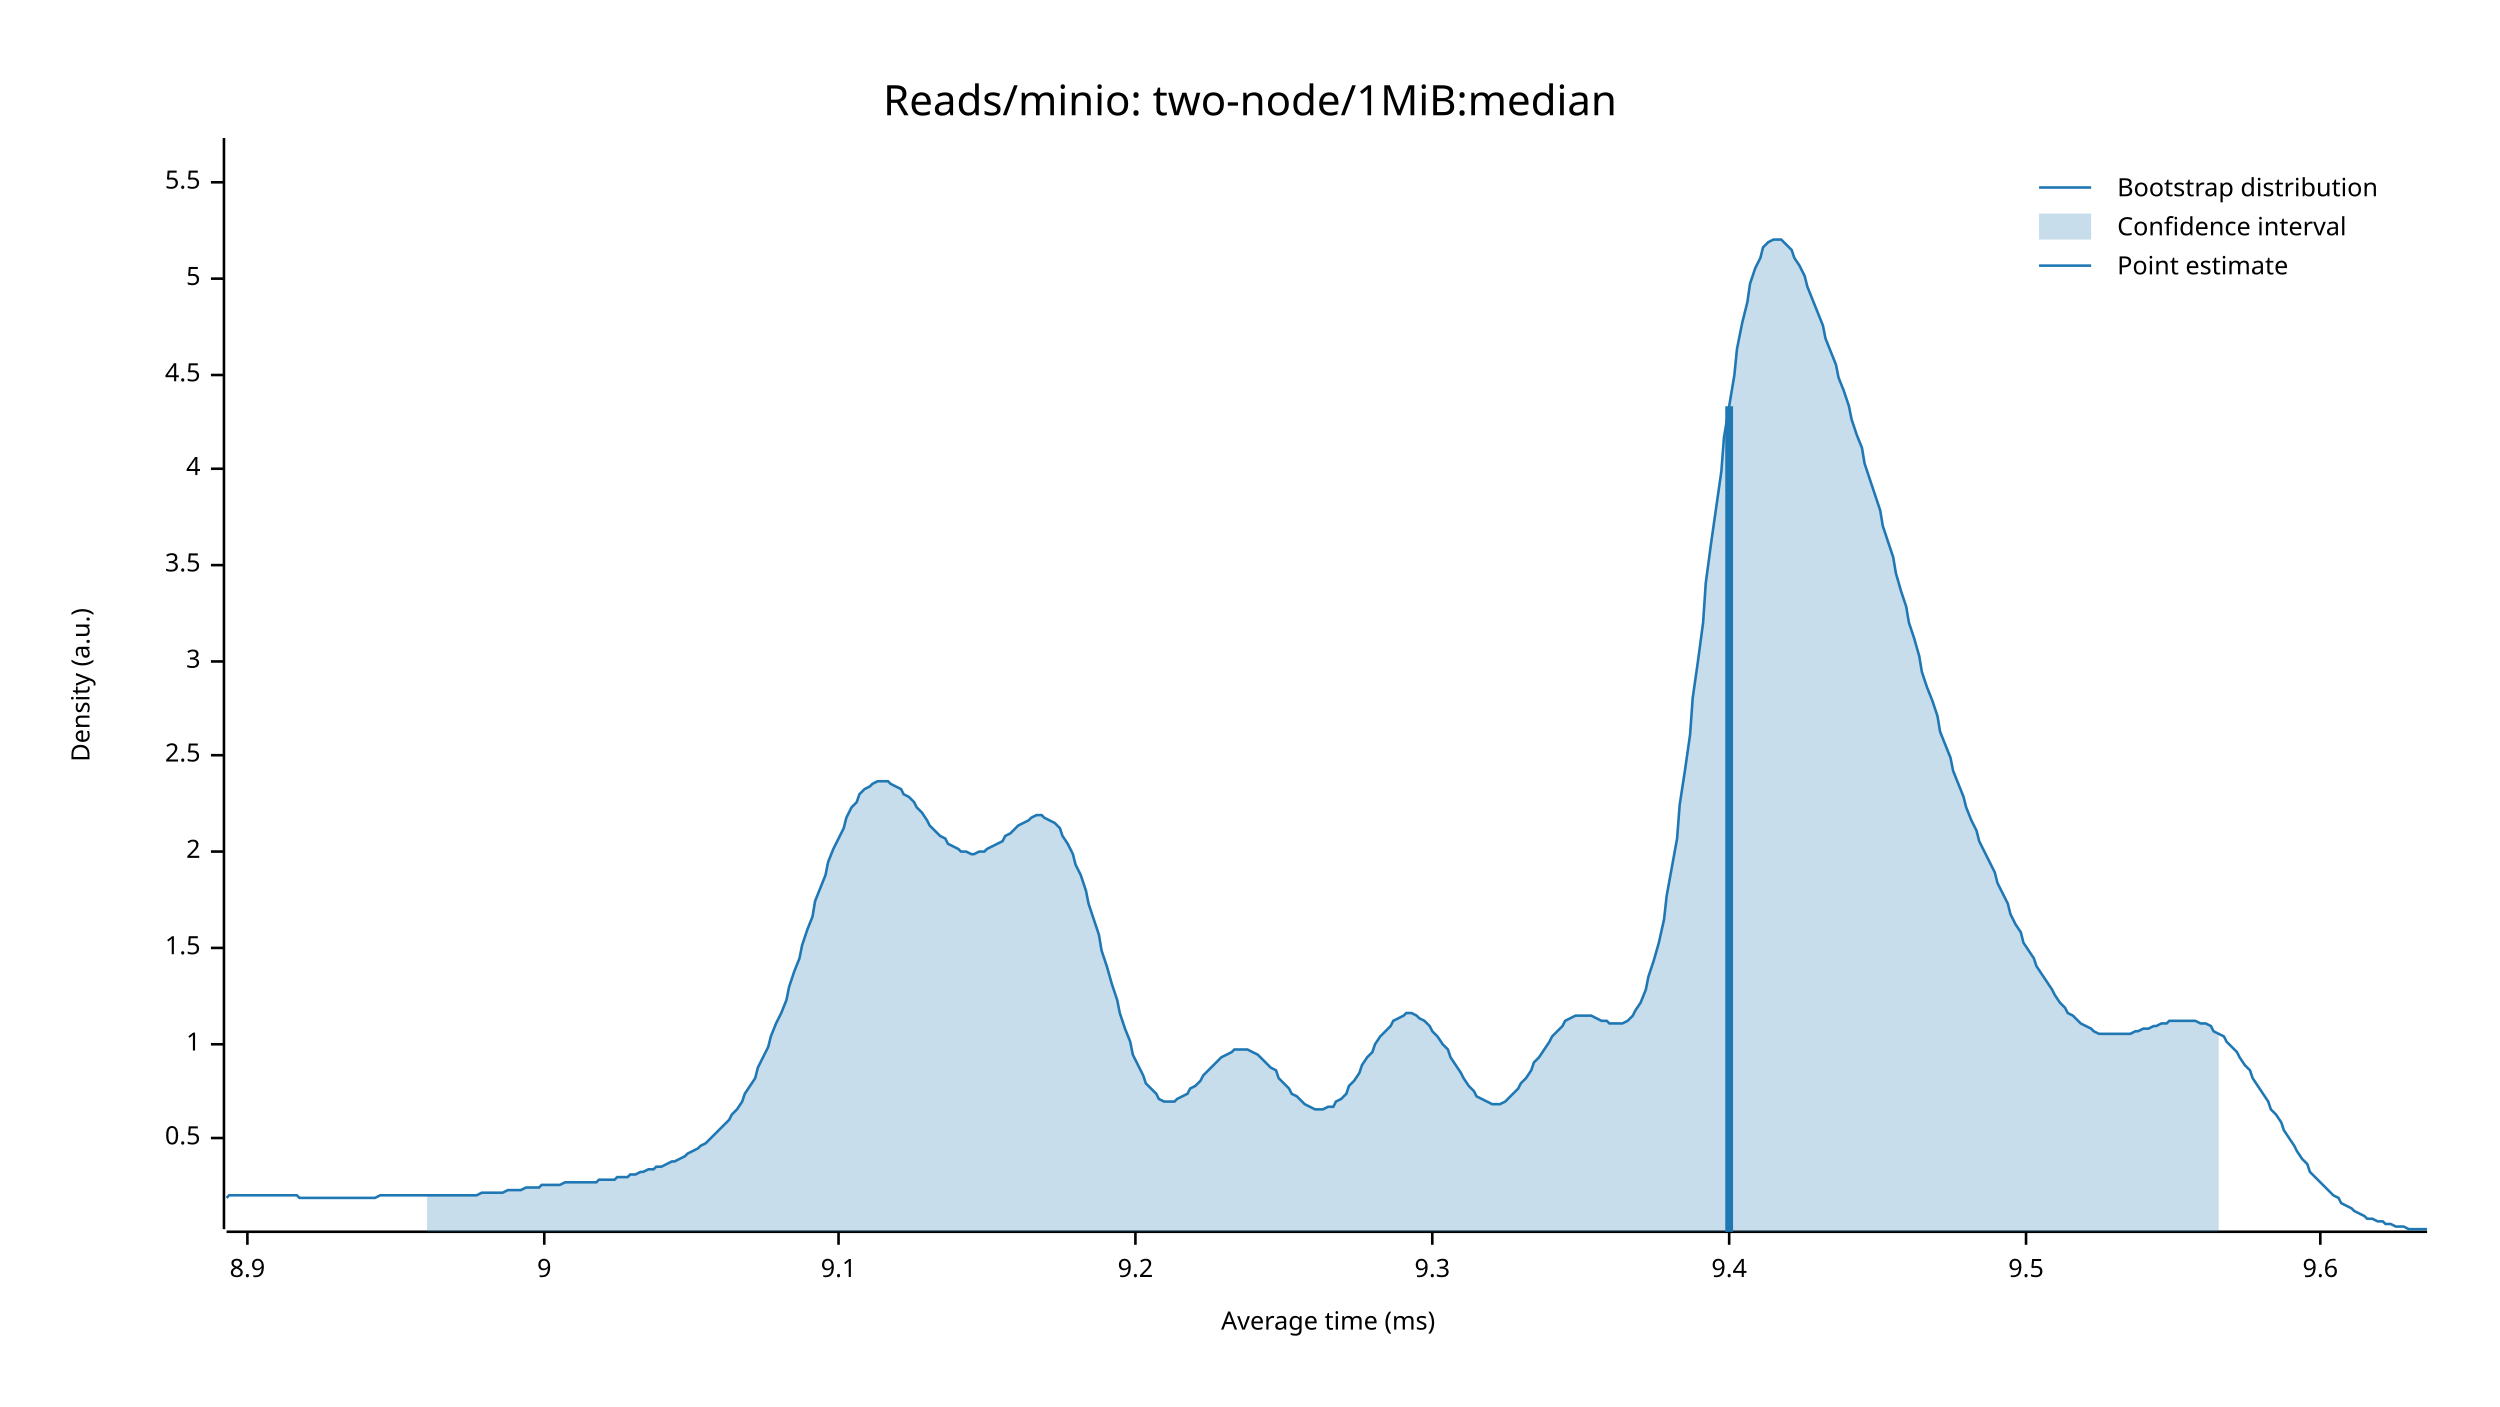
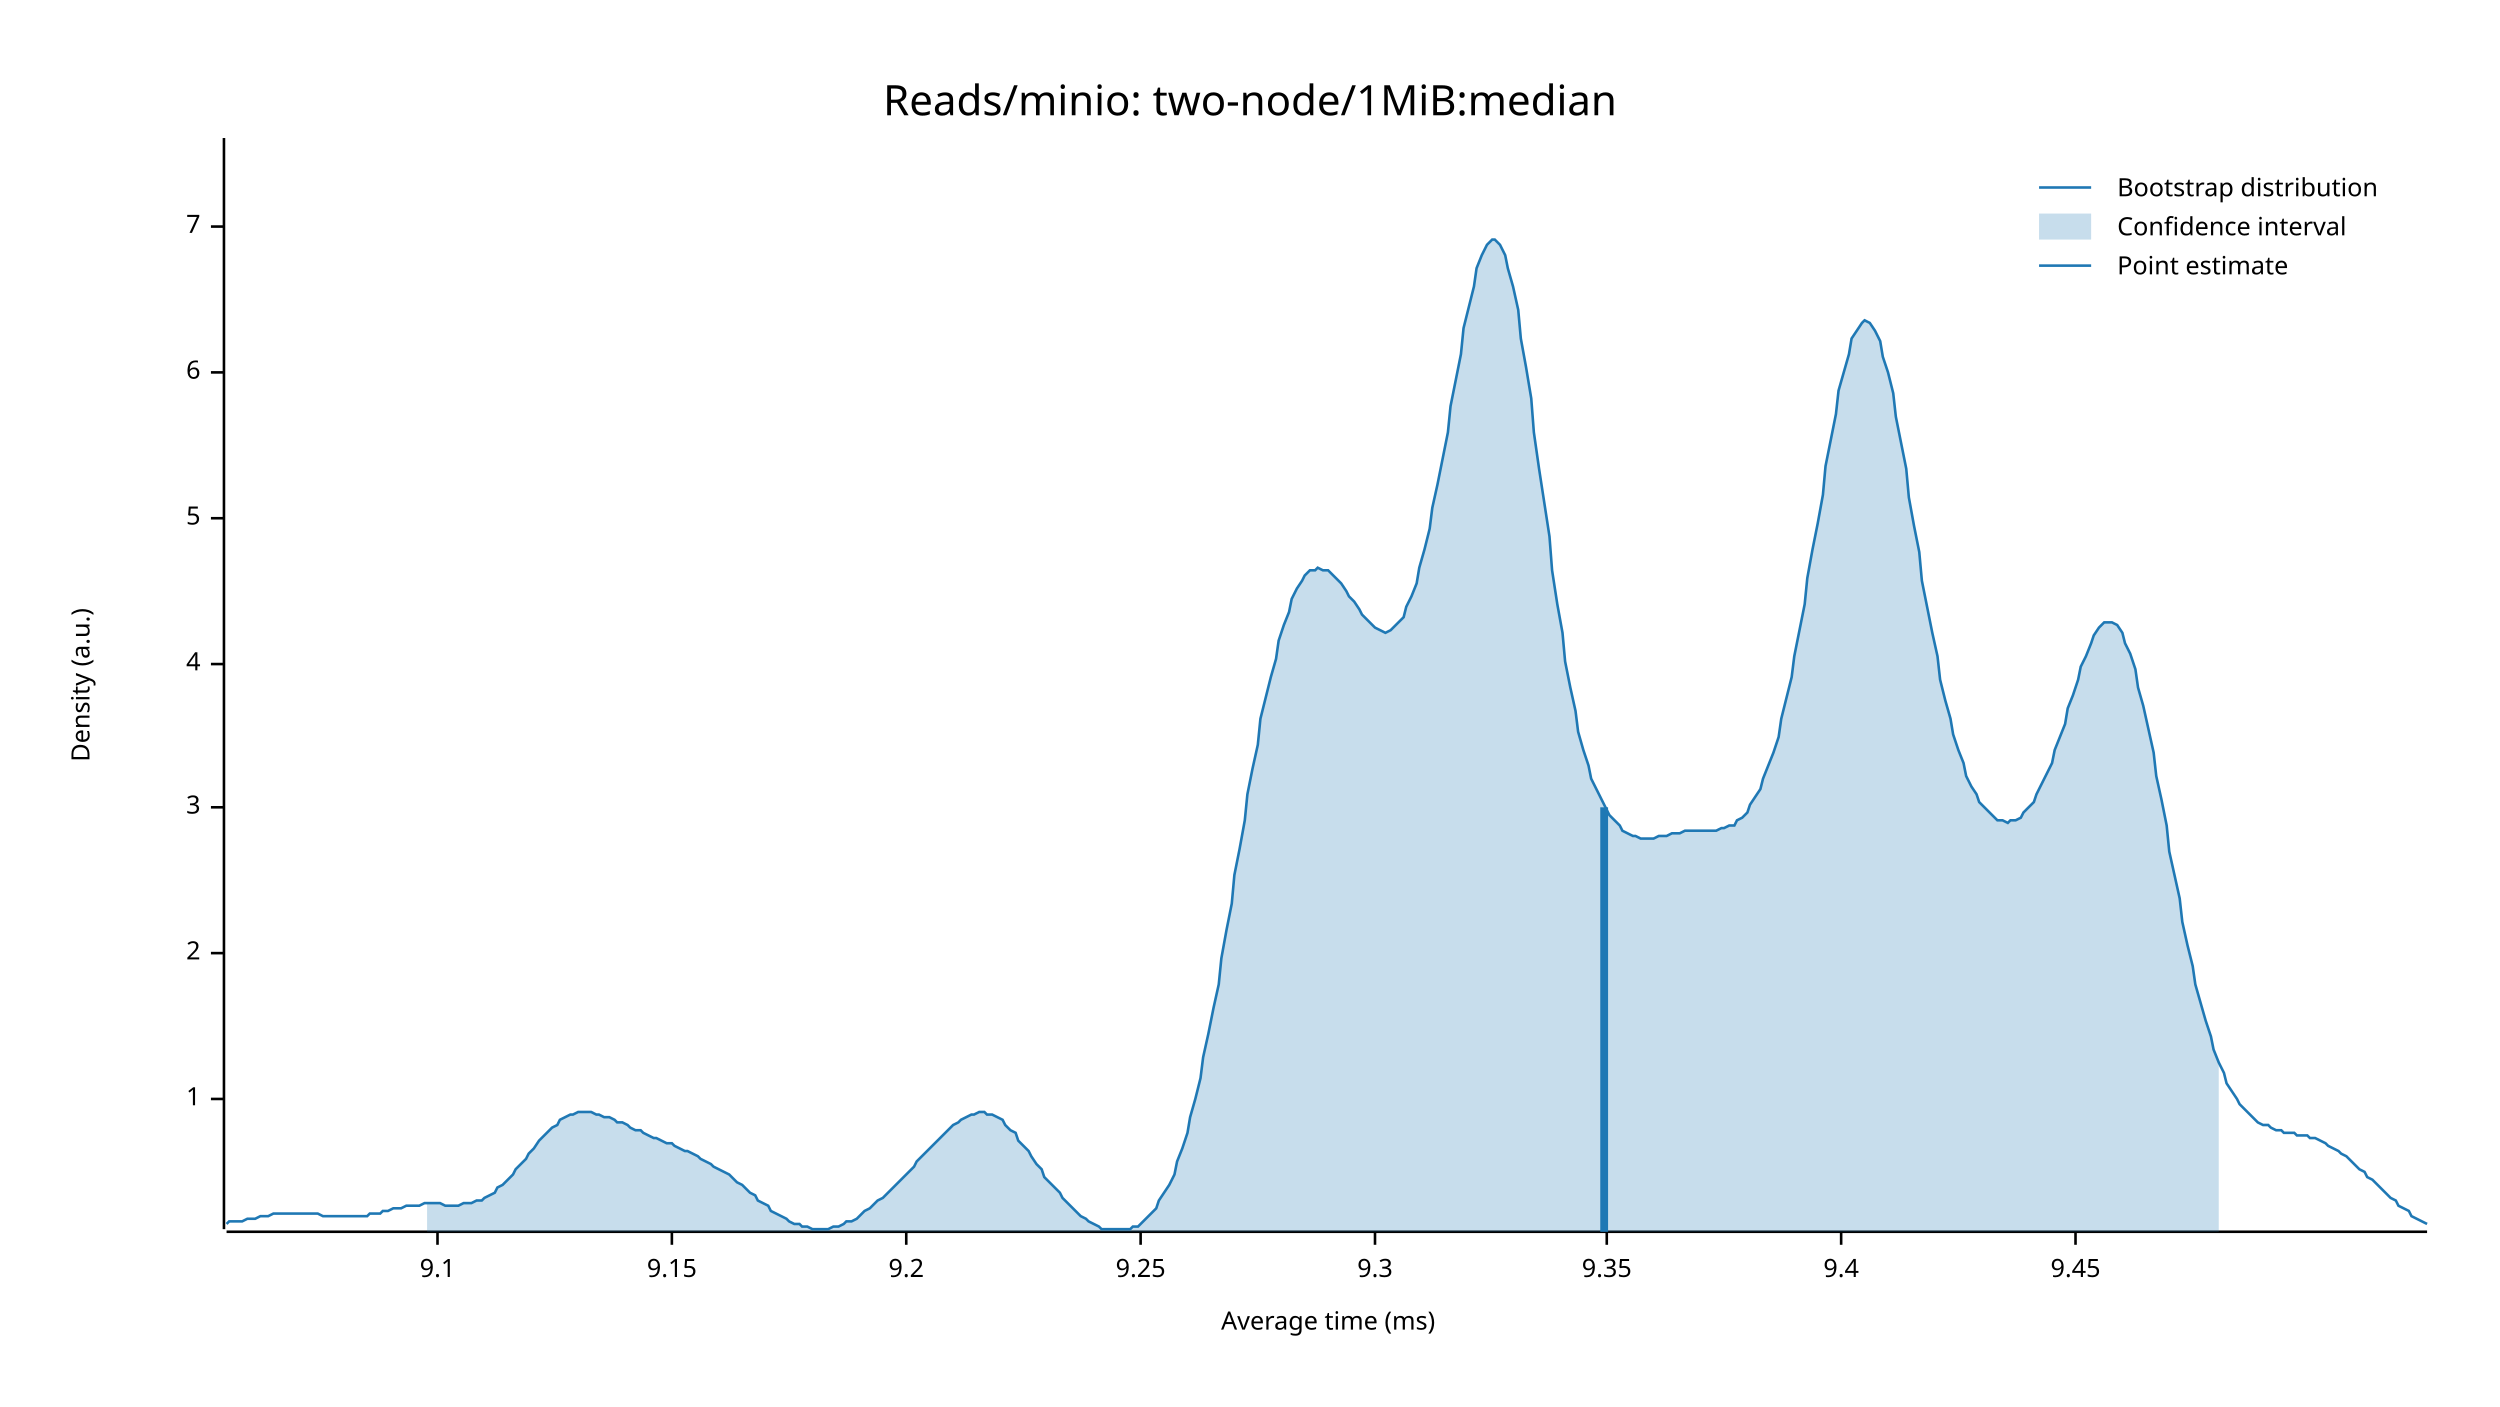
<svg xmlns="http://www.w3.org/2000/svg" width="960" height="540" viewBox="0 0 960 540">
  <text x="480" y="32" dy="0.76em" text-anchor="middle" font-family="sans-serif" font-size="16.129" opacity="1" fill="#000000">
Reads/minio: two-node/1MiB:median
</text>
  <text x="27" y="263" dy="0.76em" text-anchor="middle" font-family="sans-serif" font-size="9.677" opacity="1" fill="#000000" transform="rotate(270, 27, 263)">
Density (a.u.)
</text>
  <text x="510" y="513" dy="-0.5ex" text-anchor="middle" font-family="sans-serif" font-size="9.677" opacity="1" fill="#000000">
Average time (ms)
</text>
  <polyline fill="none" opacity="1" stroke="#000000" stroke-width="1" points="86,53 86,472 " />
-   <text x="77" y="437" dy="0.5ex" text-anchor="end" font-family="sans-serif" font-size="9.677" opacity="1" fill="#000000">
- 0.5
- </text>
-   <polyline fill="none" opacity="1" stroke="#000000" stroke-width="1" points="81,437 86,437 " />
-   <text x="77" y="401" dy="0.5ex" text-anchor="end" font-family="sans-serif" font-size="9.677" opacity="1" fill="#000000">
+   <text x="77" y="422" dy="0.5ex" text-anchor="end" font-family="sans-serif" font-size="9.677" opacity="1" fill="#000000">
1
</text>
-   <polyline fill="none" opacity="1" stroke="#000000" stroke-width="1" points="81,401 86,401 " />
-   <text x="77" y="364" dy="0.5ex" text-anchor="end" font-family="sans-serif" font-size="9.677" opacity="1" fill="#000000">
- 1.5
- </text>
-   <polyline fill="none" opacity="1" stroke="#000000" stroke-width="1" points="81,364 86,364 " />
-   <text x="77" y="327" dy="0.5ex" text-anchor="end" font-family="sans-serif" font-size="9.677" opacity="1" fill="#000000">
+   <polyline fill="none" opacity="1" stroke="#000000" stroke-width="1" points="81,422 86,422 " />
+   <text x="77" y="366" dy="0.5ex" text-anchor="end" font-family="sans-serif" font-size="9.677" opacity="1" fill="#000000">
2
</text>
-   <polyline fill="none" opacity="1" stroke="#000000" stroke-width="1" points="81,327 86,327 " />
-   <text x="77" y="290" dy="0.5ex" text-anchor="end" font-family="sans-serif" font-size="9.677" opacity="1" fill="#000000">
- 2.5
- </text>
-   <polyline fill="none" opacity="1" stroke="#000000" stroke-width="1" points="81,290 86,290 " />
-   <text x="77" y="254" dy="0.5ex" text-anchor="end" font-family="sans-serif" font-size="9.677" opacity="1" fill="#000000">
+   <polyline fill="none" opacity="1" stroke="#000000" stroke-width="1" points="81,366 86,366 " />
+   <text x="77" y="310" dy="0.5ex" text-anchor="end" font-family="sans-serif" font-size="9.677" opacity="1" fill="#000000">
3
</text>
-   <polyline fill="none" opacity="1" stroke="#000000" stroke-width="1" points="81,254 86,254 " />
-   <text x="77" y="217" dy="0.5ex" text-anchor="end" font-family="sans-serif" font-size="9.677" opacity="1" fill="#000000">
- 3.5
- </text>
-   <polyline fill="none" opacity="1" stroke="#000000" stroke-width="1" points="81,217 86,217 " />
-   <text x="77" y="180" dy="0.5ex" text-anchor="end" font-family="sans-serif" font-size="9.677" opacity="1" fill="#000000">
+   <polyline fill="none" opacity="1" stroke="#000000" stroke-width="1" points="81,310 86,310 " />
+   <text x="77" y="255" dy="0.5ex" text-anchor="end" font-family="sans-serif" font-size="9.677" opacity="1" fill="#000000">
4
</text>
-   <polyline fill="none" opacity="1" stroke="#000000" stroke-width="1" points="81,180 86,180 " />
-   <text x="77" y="144" dy="0.5ex" text-anchor="end" font-family="sans-serif" font-size="9.677" opacity="1" fill="#000000">
- 4.5
- </text>
-   <polyline fill="none" opacity="1" stroke="#000000" stroke-width="1" points="81,144 86,144 " />
-   <text x="77" y="107" dy="0.5ex" text-anchor="end" font-family="sans-serif" font-size="9.677" opacity="1" fill="#000000">
+   <polyline fill="none" opacity="1" stroke="#000000" stroke-width="1" points="81,255 86,255 " />
+   <text x="77" y="199" dy="0.5ex" text-anchor="end" font-family="sans-serif" font-size="9.677" opacity="1" fill="#000000">
5
</text>
-   <polyline fill="none" opacity="1" stroke="#000000" stroke-width="1" points="81,107 86,107 " />
-   <text x="77" y="70" dy="0.5ex" text-anchor="end" font-family="sans-serif" font-size="9.677" opacity="1" fill="#000000">
- 5.5
+   <polyline fill="none" opacity="1" stroke="#000000" stroke-width="1" points="81,199 86,199 " />
+   <text x="77" y="143" dy="0.5ex" text-anchor="end" font-family="sans-serif" font-size="9.677" opacity="1" fill="#000000">
+ 6
</text>
-   <polyline fill="none" opacity="1" stroke="#000000" stroke-width="1" points="81,70 86,70 " />
+   <polyline fill="none" opacity="1" stroke="#000000" stroke-width="1" points="81,143 86,143 " />
+   <text x="77" y="87" dy="0.5ex" text-anchor="end" font-family="sans-serif" font-size="9.677" opacity="1" fill="#000000">
+ 7
+ </text>
+   <polyline fill="none" opacity="1" stroke="#000000" stroke-width="1" points="81,87 86,87 " />
  <polyline fill="none" opacity="1" stroke="#000000" stroke-width="1" points="87,473 932,473 " />
-   <text x="95" y="483" dy="0.76em" text-anchor="middle" font-family="sans-serif" font-size="9.677" opacity="1" fill="#000000">
- 8.9
- </text>
-   <polyline fill="none" opacity="1" stroke="#000000" stroke-width="1" points="95,473 95,478 " />
-   <text x="209" y="483" dy="0.76em" text-anchor="middle" font-family="sans-serif" font-size="9.677" opacity="1" fill="#000000">
- 9
- </text>
-   <polyline fill="none" opacity="1" stroke="#000000" stroke-width="1" points="209,473 209,478 " />
-   <text x="322" y="483" dy="0.76em" text-anchor="middle" font-family="sans-serif" font-size="9.677" opacity="1" fill="#000000">
+   <text x="168" y="483" dy="0.76em" text-anchor="middle" font-family="sans-serif" font-size="9.677" opacity="1" fill="#000000">
9.1
</text>
-   <polyline fill="none" opacity="1" stroke="#000000" stroke-width="1" points="322,473 322,478 " />
-   <text x="436" y="483" dy="0.76em" text-anchor="middle" font-family="sans-serif" font-size="9.677" opacity="1" fill="#000000">
+   <polyline fill="none" opacity="1" stroke="#000000" stroke-width="1" points="168,473 168,478 " />
+   <text x="258" y="483" dy="0.76em" text-anchor="middle" font-family="sans-serif" font-size="9.677" opacity="1" fill="#000000">
+ 9.15
+ </text>
+   <polyline fill="none" opacity="1" stroke="#000000" stroke-width="1" points="258,473 258,478 " />
+   <text x="348" y="483" dy="0.76em" text-anchor="middle" font-family="sans-serif" font-size="9.677" opacity="1" fill="#000000">
9.2
</text>
-   <polyline fill="none" opacity="1" stroke="#000000" stroke-width="1" points="436,473 436,478 " />
-   <text x="550" y="483" dy="0.76em" text-anchor="middle" font-family="sans-serif" font-size="9.677" opacity="1" fill="#000000">
+   <polyline fill="none" opacity="1" stroke="#000000" stroke-width="1" points="348,473 348,478 " />
+   <text x="438" y="483" dy="0.76em" text-anchor="middle" font-family="sans-serif" font-size="9.677" opacity="1" fill="#000000">
+ 9.25
+ </text>
+   <polyline fill="none" opacity="1" stroke="#000000" stroke-width="1" points="438,473 438,478 " />
+   <text x="528" y="483" dy="0.76em" text-anchor="middle" font-family="sans-serif" font-size="9.677" opacity="1" fill="#000000">
9.3
</text>
-   <polyline fill="none" opacity="1" stroke="#000000" stroke-width="1" points="550,473 550,478 " />
-   <text x="664" y="483" dy="0.76em" text-anchor="middle" font-family="sans-serif" font-size="9.677" opacity="1" fill="#000000">
+   <polyline fill="none" opacity="1" stroke="#000000" stroke-width="1" points="528,473 528,478 " />
+   <text x="617" y="483" dy="0.76em" text-anchor="middle" font-family="sans-serif" font-size="9.677" opacity="1" fill="#000000">
+ 9.35
+ </text>
+   <polyline fill="none" opacity="1" stroke="#000000" stroke-width="1" points="617,473 617,478 " />
+   <text x="707" y="483" dy="0.76em" text-anchor="middle" font-family="sans-serif" font-size="9.677" opacity="1" fill="#000000">
9.4
</text>
-   <polyline fill="none" opacity="1" stroke="#000000" stroke-width="1" points="664,473 664,478 " />
-   <text x="778" y="483" dy="0.76em" text-anchor="middle" font-family="sans-serif" font-size="9.677" opacity="1" fill="#000000">
- 9.5
+   <polyline fill="none" opacity="1" stroke="#000000" stroke-width="1" points="707,473 707,478 " />
+   <text x="797" y="483" dy="0.76em" text-anchor="middle" font-family="sans-serif" font-size="9.677" opacity="1" fill="#000000">
+ 9.45
</text>
-   <polyline fill="none" opacity="1" stroke="#000000" stroke-width="1" points="778,473 778,478 " />
-   <text x="891" y="483" dy="0.76em" text-anchor="middle" font-family="sans-serif" font-size="9.677" opacity="1" fill="#000000">
- 9.6
- </text>
-   <polyline fill="none" opacity="1" stroke="#000000" stroke-width="1" points="891,473 891,478 " />
-   <polyline fill="none" opacity="1" stroke="#1F78B4" stroke-width="1" points="87,460 88,459 90,459 92,459 93,459 95,459 97,459 98,459 100,459 102,459 103,459 105,459 107,459 109,459 110,459 112,459 114,459 115,460 117,460 119,460 120,460 122,460 124,460 125,460 127,460 129,460 131,460 132,460 134,460 136,460 137,460 139,460 141,460 142,460 144,460 146,459 147,459 149,459 151,459 153,459 154,459 156,459 158,459 159,459 161,459 163,459 164,459 166,459 168,459 169,459 171,459 173,459 175,459 176,459 178,459 180,459 181,459 183,459 185,458 186,458 188,458 190,458 191,458 193,458 195,457 197,457 198,457 200,457 202,456 203,456 205,456 207,456 208,455 210,455 212,455 214,455 215,455 217,454 219,454 220,454 222,454 224,454 225,454 227,454 229,454 230,453 232,453 234,453 236,453 237,452 239,452 241,452 242,451 244,451 246,450 247,450 249,449 251,449 252,448 254,448 256,447 258,446 259,446 261,445 263,444 264,443 266,442 268,441 269,440 271,439 273,437 274,436 276,434 278,432 280,430 281,428 283,426 285,423 286,420 288,417 290,414 291,410 293,406 295,402 296,398 298,393 300,389 302,384 303,379 305,373 307,368 308,363 310,357 312,352 313,346 315,341 317,336 318,331 320,326 322,322 324,318 325,314 327,310 329,308 330,305 332,303 334,302 335,301 337,300 339,300 341,300 342,301 344,302 346,303 347,305 349,306 351,308 352,310 354,312 356,315 357,317 359,319 361,321 363,322 364,324 366,325 368,326 369,327 371,327 373,328 374,328 376,327 378,327 379,326 381,325 383,324 385,323 386,321 388,320 390,318 391,317 393,316 395,315 396,314 398,313 400,313 401,314 403,315 405,316 407,318 408,321 410,324 412,328 413,332 415,336 417,342 418,347 420,353 422,359 423,365 425,371 427,378 429,384 430,389 432,395 434,400 435,405 437,409 439,413 440,416 442,418 444,420 445,422 447,423 449,423 451,423 452,422 454,421 456,420 457,418 459,417 461,415 462,413 464,411 466,409 468,407 469,406 471,405 473,404 474,403 476,403 478,403 479,403 481,404 483,405 484,406 486,408 488,410 490,411 491,414 493,416 495,418 496,420 498,421 500,423 501,424 503,425 505,426 506,426 508,426 510,425 512,425 513,423 515,422 517,420 518,417 520,415 522,412 523,409 525,406 527,404 528,401 530,398 532,396 534,394 535,392 537,391 539,390 540,389 542,389 544,390 545,391 547,392 549,394 550,396 552,398 554,401 556,403 557,406 559,409 561,412 562,414 564,417 566,419 567,421 569,422 571,423 573,424 574,424 576,424 578,423 579,422 581,420 583,418 584,416 586,414 588,411 589,408 591,406 593,403 595,400 596,398 598,396 600,394 601,392 603,391 605,390 606,390 608,390 610,390 611,390 613,391 615,392 617,392 618,393 620,393 622,393 623,393 625,392 627,390 628,388 630,385 632,380 633,375 635,369 637,362 639,353 640,344 642,333 644,322 645,309 647,296 649,282 650,268 652,254 654,239 655,224 657,209 659,195 661,181 662,168 664,156 666,144 667,134 669,124 671,116 672,109 674,103 676,99 677,95 679,93 681,92 683,92 684,92 686,94 688,96 689,99 691,102 693,106 694,110 696,115 698,120 700,125 701,130 703,135 705,140 706,145 708,150 710,156 711,161 713,167 715,172 716,178 718,184 720,190 722,196 723,202 725,208 727,214 728,220 730,227 732,233 733,239 735,245 737,252 738,258 740,264 742,269 744,275 745,281 747,286 749,291 750,296 752,301 754,306 755,310 757,315 759,319 760,323 762,327 764,331 766,335 767,339 769,343 771,347 772,351 774,355 776,358 777,362 779,365 781,368 782,371 784,374 786,377 788,380 789,382 791,385 793,387 794,389 796,390 798,392 799,393 801,394 803,395 804,396 806,397 808,397 810,397 811,397 813,397 815,397 816,397 818,397 820,396 821,396 823,395 825,395 827,394 828,394 830,393 832,393 833,392 835,392 837,392 838,392 840,392 842,392 843,392 845,393 847,393 849,394 850,396 852,397 854,398 855,400 857,402 859,404 860,406 862,409 864,411 865,414 867,417 869,420 871,423 872,426 874,428 876,431 877,434 879,437 881,440 882,442 884,445 886,447 887,450 889,452 891,454 893,456 894,457 896,459 898,460 899,462 901,463 903,464 904,465 906,466 908,467 909,468 911,468 913,469 915,469 916,470 918,470 920,471 921,471 923,471 925,472 926,472 928,472 930,472 932,472 " />
-   <polygon opacity="0.25" fill="#1F78B4" points="164,459 166,459 168,459 169,459 171,459 173,459 175,459 176,459 178,459 180,459 181,459 183,459 185,458 186,458 188,458 190,458 191,458 193,458 195,457 197,457 198,457 200,457 202,456 203,456 205,456 207,456 208,455 210,455 212,455 214,455 215,455 217,454 219,454 220,454 222,454 224,454 225,454 227,454 229,454 230,453 232,453 234,453 236,453 237,452 239,452 241,452 242,451 244,451 246,450 247,450 249,449 251,449 252,448 254,448 256,447 258,446 259,446 261,445 263,444 264,443 266,442 268,441 269,440 271,439 273,437 274,436 276,434 278,432 280,430 281,428 283,426 285,423 286,420 288,417 290,414 291,410 293,406 295,402 296,398 298,393 300,389 302,384 303,379 305,373 307,368 308,363 310,357 312,352 313,346 315,341 317,336 318,331 320,326 322,322 324,318 325,314 327,310 329,308 330,305 332,303 334,302 335,301 337,300 339,300 341,300 342,301 344,302 346,303 347,305 349,306 351,308 352,310 354,312 356,315 357,317 359,319 361,321 363,322 364,324 366,325 368,326 369,327 371,327 373,328 374,328 376,327 378,327 379,326 381,325 383,324 385,323 386,321 388,320 390,318 391,317 393,316 395,315 396,314 398,313 400,313 401,314 403,315 405,316 407,318 408,321 410,324 412,328 413,332 415,336 417,342 418,347 420,353 422,359 423,365 425,371 427,378 429,384 430,389 432,395 434,400 435,405 437,409 439,413 440,416 442,418 444,420 445,422 447,423 449,423 451,423 452,422 454,421 456,420 457,418 459,417 461,415 462,413 464,411 466,409 468,407 469,406 471,405 473,404 474,403 476,403 478,403 479,403 481,404 483,405 484,406 486,408 488,410 490,411 491,414 493,416 495,418 496,420 498,421 500,423 501,424 503,425 505,426 506,426 508,426 510,425 512,425 513,423 515,422 517,420 518,417 520,415 522,412 523,409 525,406 527,404 528,401 530,398 532,396 534,394 535,392 537,391 539,390 540,389 542,389 544,390 545,391 547,392 549,394 550,396 552,398 554,401 556,403 557,406 559,409 561,412 562,414 564,417 566,419 567,421 569,422 571,423 573,424 574,424 576,424 578,423 579,422 581,420 583,418 584,416 586,414 588,411 589,408 591,406 593,403 595,400 596,398 598,396 600,394 601,392 603,391 605,390 606,390 608,390 610,390 611,390 613,391 615,392 617,392 618,393 620,393 622,393 623,393 625,392 627,390 628,388 630,385 632,380 633,375 635,369 637,362 639,353 640,344 642,333 644,322 645,309 647,296 649,282 650,268 652,254 654,239 655,224 657,209 659,195 661,181 662,168 664,156 666,144 667,134 669,124 671,116 672,109 674,103 676,99 677,95 679,93 681,92 683,92 684,92 686,94 688,96 689,99 691,102 693,106 694,110 696,115 698,120 700,125 701,130 703,135 705,140 706,145 708,150 710,156 711,161 713,167 715,172 716,178 718,184 720,190 722,196 723,202 725,208 727,214 728,220 730,227 732,233 733,239 735,245 737,252 738,258 740,264 742,269 744,275 745,281 747,286 749,291 750,296 752,301 754,306 755,310 757,315 759,319 760,323 762,327 764,331 766,335 767,339 769,343 771,347 772,351 774,355 776,358 777,362 779,365 781,368 782,371 784,374 786,377 788,380 789,382 791,385 793,387 794,389 796,390 798,392 799,393 801,394 803,395 804,396 806,397 808,397 810,397 811,397 813,397 815,397 816,397 818,397 820,396 821,396 823,395 825,395 827,394 828,394 830,393 832,393 833,392 835,392 837,392 838,392 840,392 842,392 843,392 845,393 847,393 849,394 850,396 852,397 852,473 164,473 " />
-   <polyline fill="none" opacity="1" stroke="#1F78B4" stroke-width="3" points="664,473 664,156 " />
+   <polyline fill="none" opacity="1" stroke="#000000" stroke-width="1" points="797,473 797,478 " />
+   <polyline fill="none" opacity="1" stroke="#1F78B4" stroke-width="1" points="87,470 88,469 90,469 92,469 93,469 95,468 97,468 98,468 100,467 102,467 103,467 105,466 107,466 109,466 110,466 112,466 114,466 115,466 117,466 119,466 120,466 122,466 124,467 125,467 127,467 129,467 131,467 132,467 134,467 136,467 137,467 139,467 141,467 142,466 144,466 146,466 147,465 149,465 151,464 153,464 154,464 156,463 158,463 159,463 161,463 163,462 164,462 166,462 168,462 169,462 171,463 173,463 175,463 176,463 178,462 180,462 181,462 183,461 185,461 186,460 188,459 190,458 191,456 193,455 195,453 197,451 198,449 200,447 202,445 203,443 205,441 207,438 208,437 210,435 212,433 214,432 215,430 217,429 219,428 220,428 222,427 224,427 225,427 227,427 229,428 230,428 232,429 234,429 236,430 237,431 239,431 241,432 242,433 244,434 246,434 247,435 249,436 251,437 252,437 254,438 256,439 258,439 259,440 261,441 263,442 264,442 266,443 268,444 269,445 271,446 273,447 274,448 276,449 278,450 280,451 281,452 283,454 285,455 286,456 288,458 290,459 291,461 293,462 295,463 296,465 298,466 300,467 302,468 303,469 305,470 307,470 308,471 310,471 312,472 313,472 315,472 317,472 318,472 320,471 322,471 324,470 325,469 327,469 329,468 330,467 332,465 334,464 335,463 337,461 339,460 341,458 342,457 344,455 346,453 347,452 349,450 351,448 352,446 354,444 356,442 357,441 359,439 361,437 363,435 364,434 366,432 368,431 369,430 371,429 373,428 374,428 376,427 378,427 379,428 381,428 383,429 385,430 386,432 388,434 390,435 391,438 393,440 395,442 396,444 398,447 400,449 401,452 403,454 405,456 407,458 408,460 410,462 412,464 413,465 415,467 417,468 418,469 420,470 422,471 423,472 425,472 427,472 429,472 430,472 432,472 434,472 435,471 437,471 439,469 440,468 442,466 444,464 445,461 447,458 449,455 451,451 452,446 454,441 456,435 457,429 459,422 461,414 462,406 464,397 466,387 468,378 469,368 471,357 473,347 474,336 476,326 478,315 479,305 481,295 483,286 484,276 486,268 488,260 490,253 491,246 493,240 495,235 496,230 498,226 500,223 501,221 503,219 505,219 506,218 508,219 510,219 512,221 513,222 515,224 517,227 518,229 520,231 522,234 523,236 525,238 527,240 528,241 530,242 532,243 534,242 535,241 537,239 539,237 540,233 542,229 544,224 545,218 547,211 549,203 550,195 552,186 554,176 556,166 557,156 559,146 561,136 562,126 564,118 566,110 567,103 569,98 571,94 573,92 574,92 576,94 578,98 579,103 581,110 583,119 584,130 586,141 588,153 589,166 591,180 593,193 595,206 596,219 598,232 600,243 601,254 603,264 605,273 606,281 608,288 610,294 611,299 613,303 615,307 617,311 618,313 620,315 622,317 623,319 625,320 627,321 628,321 630,322 632,322 633,322 635,322 637,321 639,321 640,321 642,320 644,320 645,320 647,319 649,319 650,319 652,319 654,319 655,319 657,319 659,319 661,318 662,318 664,317 666,317 667,315 669,314 671,312 672,309 674,306 676,303 677,299 679,294 681,289 683,283 684,276 686,268 688,260 689,252 691,242 693,232 694,222 696,211 698,201 700,190 701,179 703,169 705,159 706,150 708,143 710,136 711,130 713,127 715,124 716,123 718,124 720,127 722,131 723,137 725,143 727,151 728,160 730,170 732,180 733,191 735,202 737,212 738,223 740,233 742,243 744,252 745,261 747,269 749,276 750,282 752,288 754,293 755,298 757,302 759,305 760,308 762,310 764,312 766,314 767,315 769,315 771,316 772,315 774,315 776,314 777,312 779,310 781,308 782,305 784,301 786,297 788,293 789,288 791,283 793,278 794,272 796,267 798,261 799,256 801,252 803,247 804,244 806,241 808,239 810,239 811,239 813,240 815,243 816,247 818,251 820,257 821,264 823,271 825,280 827,289 828,298 830,307 832,317 833,327 835,336 837,345 838,354 840,363 842,371 843,378 845,385 847,392 849,398 850,403 852,408 854,412 855,416 857,419 859,422 860,424 862,426 864,428 865,429 867,431 869,432 871,432 872,433 874,434 876,434 877,435 879,435 881,435 882,436 884,436 886,436 887,437 889,437 891,438 893,439 894,440 896,441 898,442 899,443 901,444 903,446 904,447 906,449 908,450 909,452 911,453 913,455 915,457 916,458 918,460 920,461 921,463 923,464 925,465 926,467 928,468 930,469 932,470 " />
+   <polygon opacity="0.25" fill="#1F78B4" points="164,462 166,462 168,462 169,462 171,463 173,463 175,463 176,463 178,462 180,462 181,462 183,461 185,461 186,460 188,459 190,458 191,456 193,455 195,453 197,451 198,449 200,447 202,445 203,443 205,441 207,438 208,437 210,435 212,433 214,432 215,430 217,429 219,428 220,428 222,427 224,427 225,427 227,427 229,428 230,428 232,429 234,429 236,430 237,431 239,431 241,432 242,433 244,434 246,434 247,435 249,436 251,437 252,437 254,438 256,439 258,439 259,440 261,441 263,442 264,442 266,443 268,444 269,445 271,446 273,447 274,448 276,449 278,450 280,451 281,452 283,454 285,455 286,456 288,458 290,459 291,461 293,462 295,463 296,465 298,466 300,467 302,468 303,469 305,470 307,470 308,471 310,471 312,472 313,472 315,472 317,472 318,472 320,471 322,471 324,470 325,469 327,469 329,468 330,467 332,465 334,464 335,463 337,461 339,460 341,458 342,457 344,455 346,453 347,452 349,450 351,448 352,446 354,444 356,442 357,441 359,439 361,437 363,435 364,434 366,432 368,431 369,430 371,429 373,428 374,428 376,427 378,427 379,428 381,428 383,429 385,430 386,432 388,434 390,435 391,438 393,440 395,442 396,444 398,447 400,449 401,452 403,454 405,456 407,458 408,460 410,462 412,464 413,465 415,467 417,468 418,469 420,470 422,471 423,472 425,472 427,472 429,472 430,472 432,472 434,472 435,471 437,471 439,469 440,468 442,466 444,464 445,461 447,458 449,455 451,451 452,446 454,441 456,435 457,429 459,422 461,414 462,406 464,397 466,387 468,378 469,368 471,357 473,347 474,336 476,326 478,315 479,305 481,295 483,286 484,276 486,268 488,260 490,253 491,246 493,240 495,235 496,230 498,226 500,223 501,221 503,219 505,219 506,218 508,219 510,219 512,221 513,222 515,224 517,227 518,229 520,231 522,234 523,236 525,238 527,240 528,241 530,242 532,243 534,242 535,241 537,239 539,237 540,233 542,229 544,224 545,218 547,211 549,203 550,195 552,186 554,176 556,166 557,156 559,146 561,136 562,126 564,118 566,110 567,103 569,98 571,94 573,92 574,92 576,94 578,98 579,103 581,110 583,119 584,130 586,141 588,153 589,166 591,180 593,193 595,206 596,219 598,232 600,243 601,254 603,264 605,273 606,281 608,288 610,294 611,299 613,303 615,307 617,311 618,313 620,315 622,317 623,319 625,320 627,321 628,321 630,322 632,322 633,322 635,322 637,321 639,321 640,321 642,320 644,320 645,320 647,319 649,319 650,319 652,319 654,319 655,319 657,319 659,319 661,318 662,318 664,317 666,317 667,315 669,314 671,312 672,309 674,306 676,303 677,299 679,294 681,289 683,283 684,276 686,268 688,260 689,252 691,242 693,232 694,222 696,211 698,201 700,190 701,179 703,169 705,159 706,150 708,143 710,136 711,130 713,127 715,124 716,123 718,124 720,127 722,131 723,137 725,143 727,151 728,160 730,170 732,180 733,191 735,202 737,212 738,223 740,233 742,243 744,252 745,261 747,269 749,276 750,282 752,288 754,293 755,298 757,302 759,305 760,308 762,310 764,312 766,314 767,315 769,315 771,316 772,315 774,315 776,314 777,312 779,310 781,308 782,305 784,301 786,297 788,293 789,288 791,283 793,278 794,272 796,267 798,261 799,256 801,252 803,247 804,244 806,241 808,239 810,239 811,239 813,240 815,243 816,247 818,251 820,257 821,264 823,271 825,280 827,289 828,298 830,307 832,317 833,327 835,336 837,345 838,354 840,363 842,371 843,378 845,385 847,392 849,398 850,403 852,408 852,473 164,473 " />
+   <polyline fill="none" opacity="1" stroke="#1F78B4" stroke-width="3" points="616,473 616,310 " />
  <text x="813" y="68" dy="0.76em" text-anchor="start" font-family="sans-serif" font-size="9.677" opacity="1" fill="#000000">
Bootstrap distribution
</text>
  <text x="813" y="83" dy="0.76em" text-anchor="start" font-family="sans-serif" font-size="9.677" opacity="1" fill="#000000">
Confidence interval
</text>
  <text x="813" y="98" dy="0.76em" text-anchor="start" font-family="sans-serif" font-size="9.677" opacity="1" fill="#000000">
Point estimate
</text>
  <polyline fill="none" opacity="1" stroke="#1F78B4" stroke-width="1" points="783,72 803,72 " />
  <rect x="783" y="82" width="20" height="10" opacity="0.25" fill="#1F78B4" stroke="none" />
  <polyline fill="none" opacity="1" stroke="#1F78B4" stroke-width="1" points="783,102 803,102 " />
</svg>
